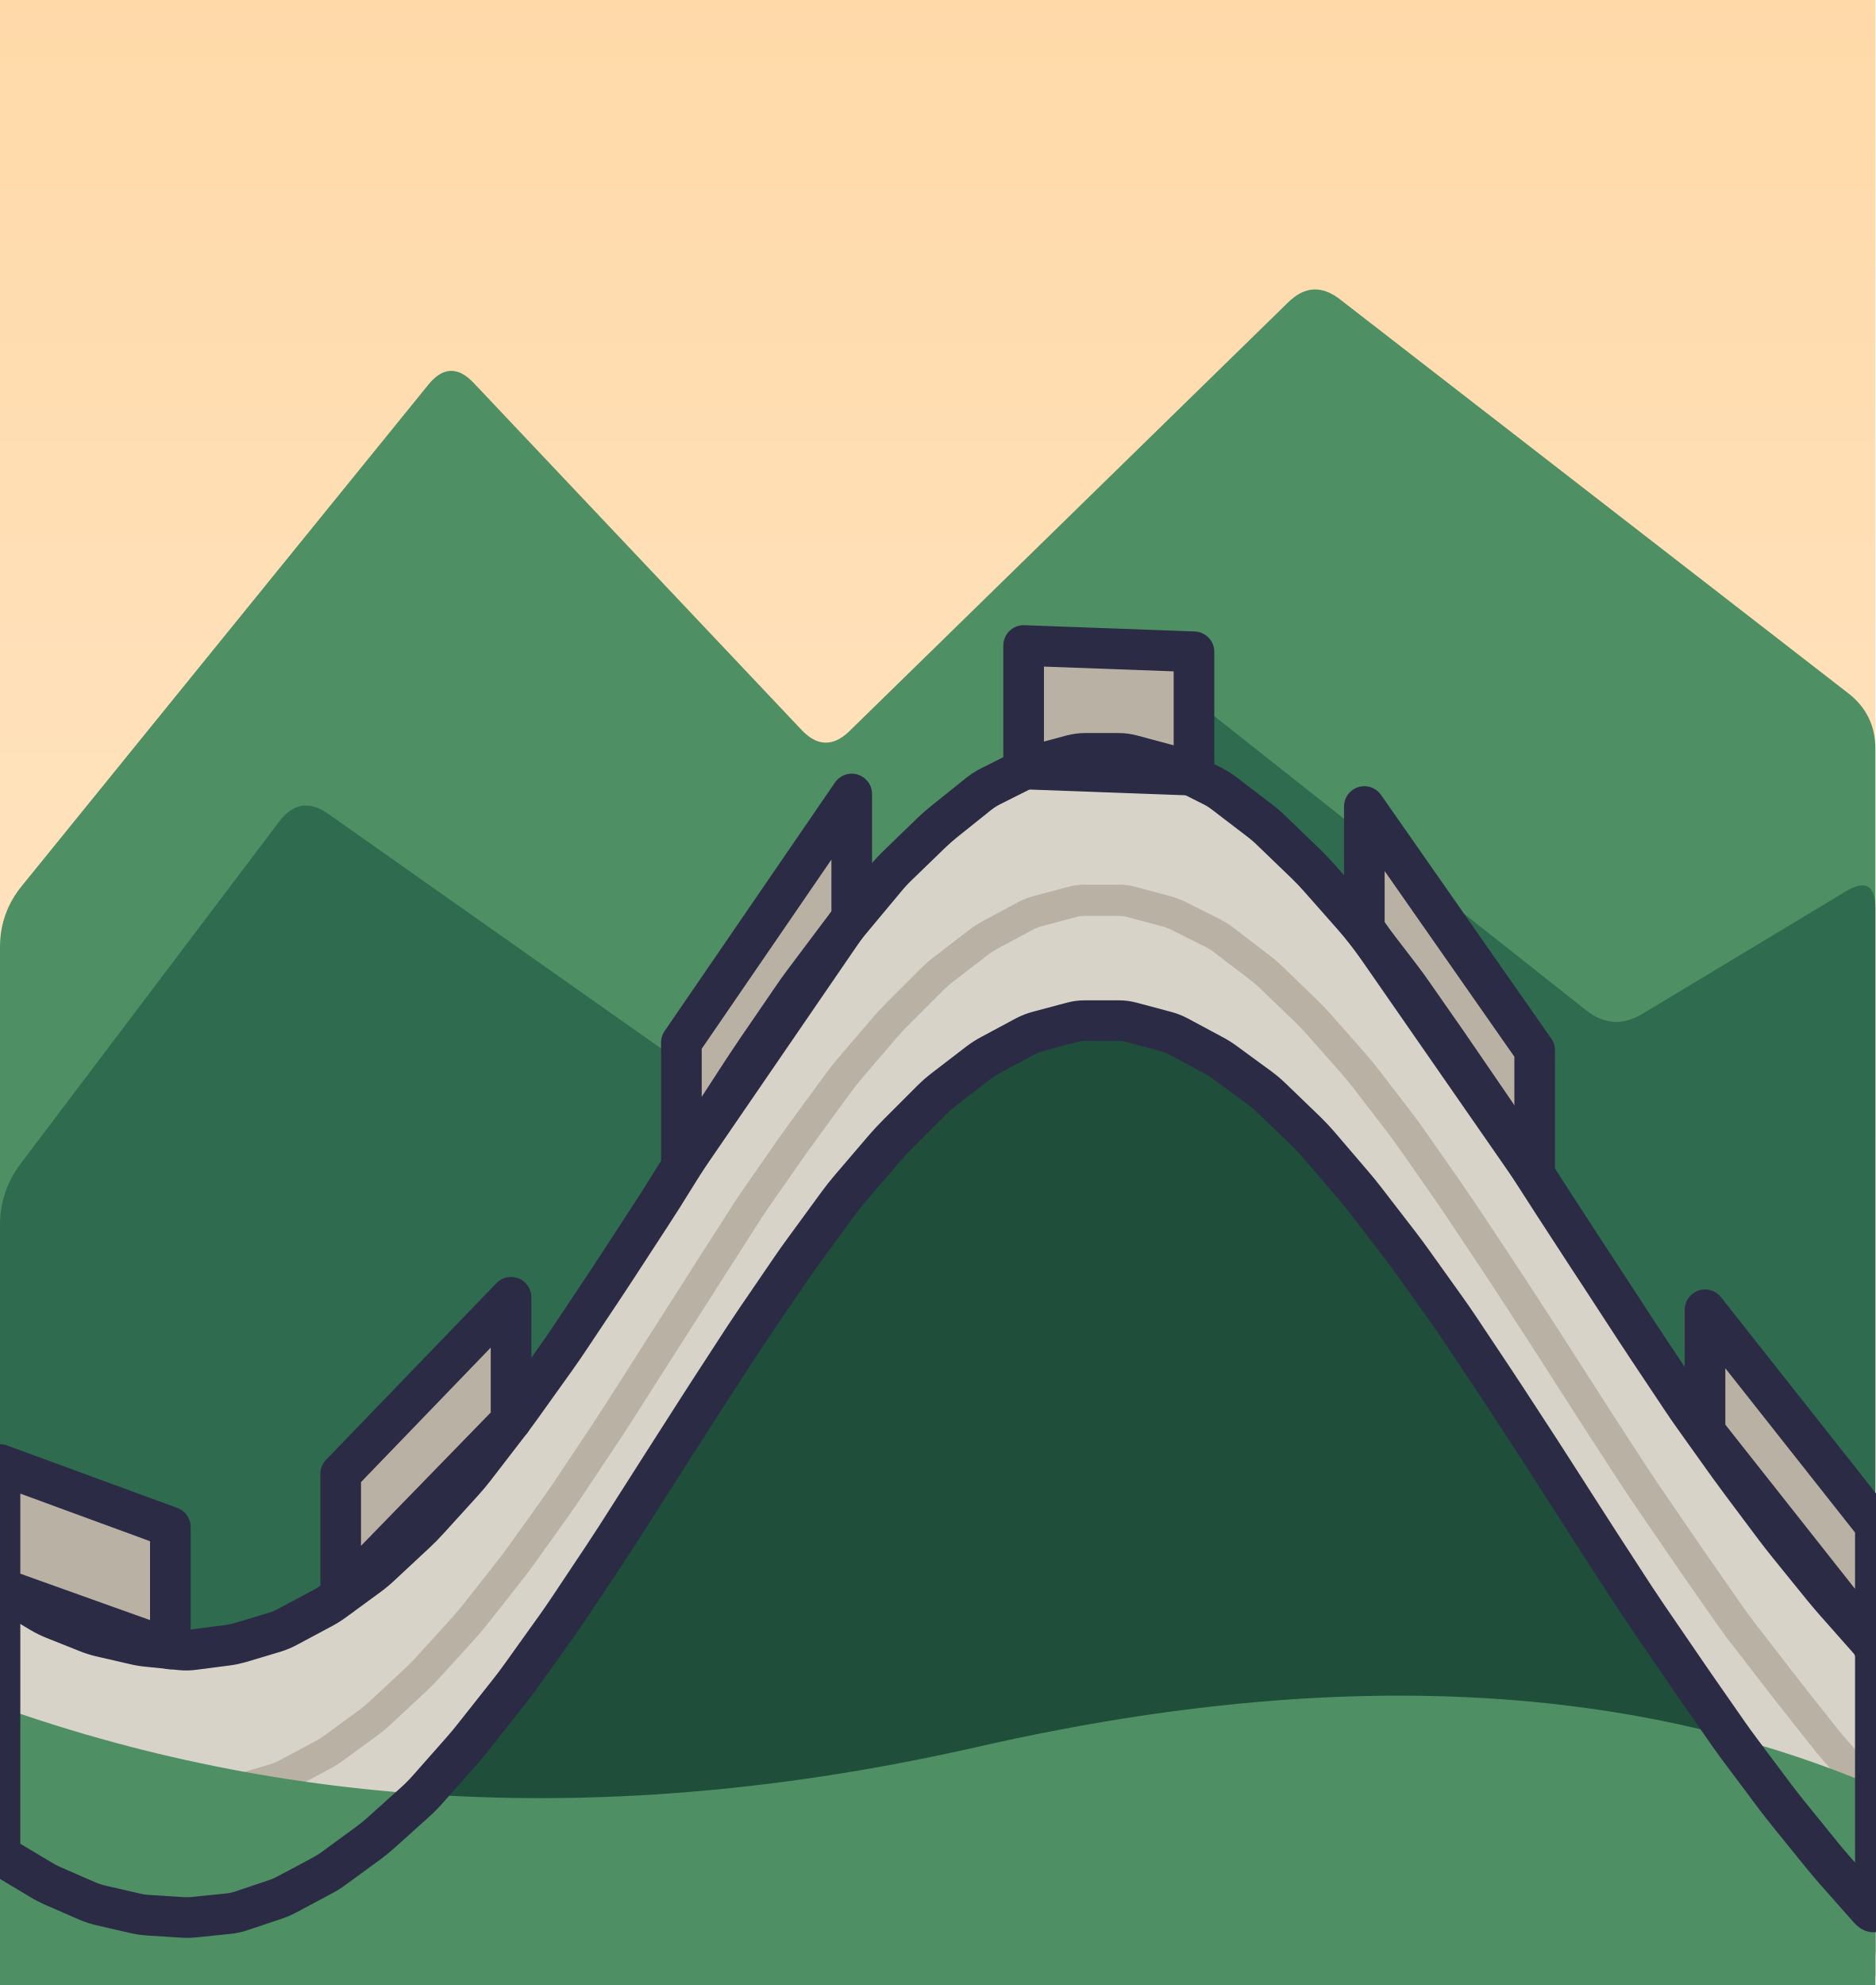
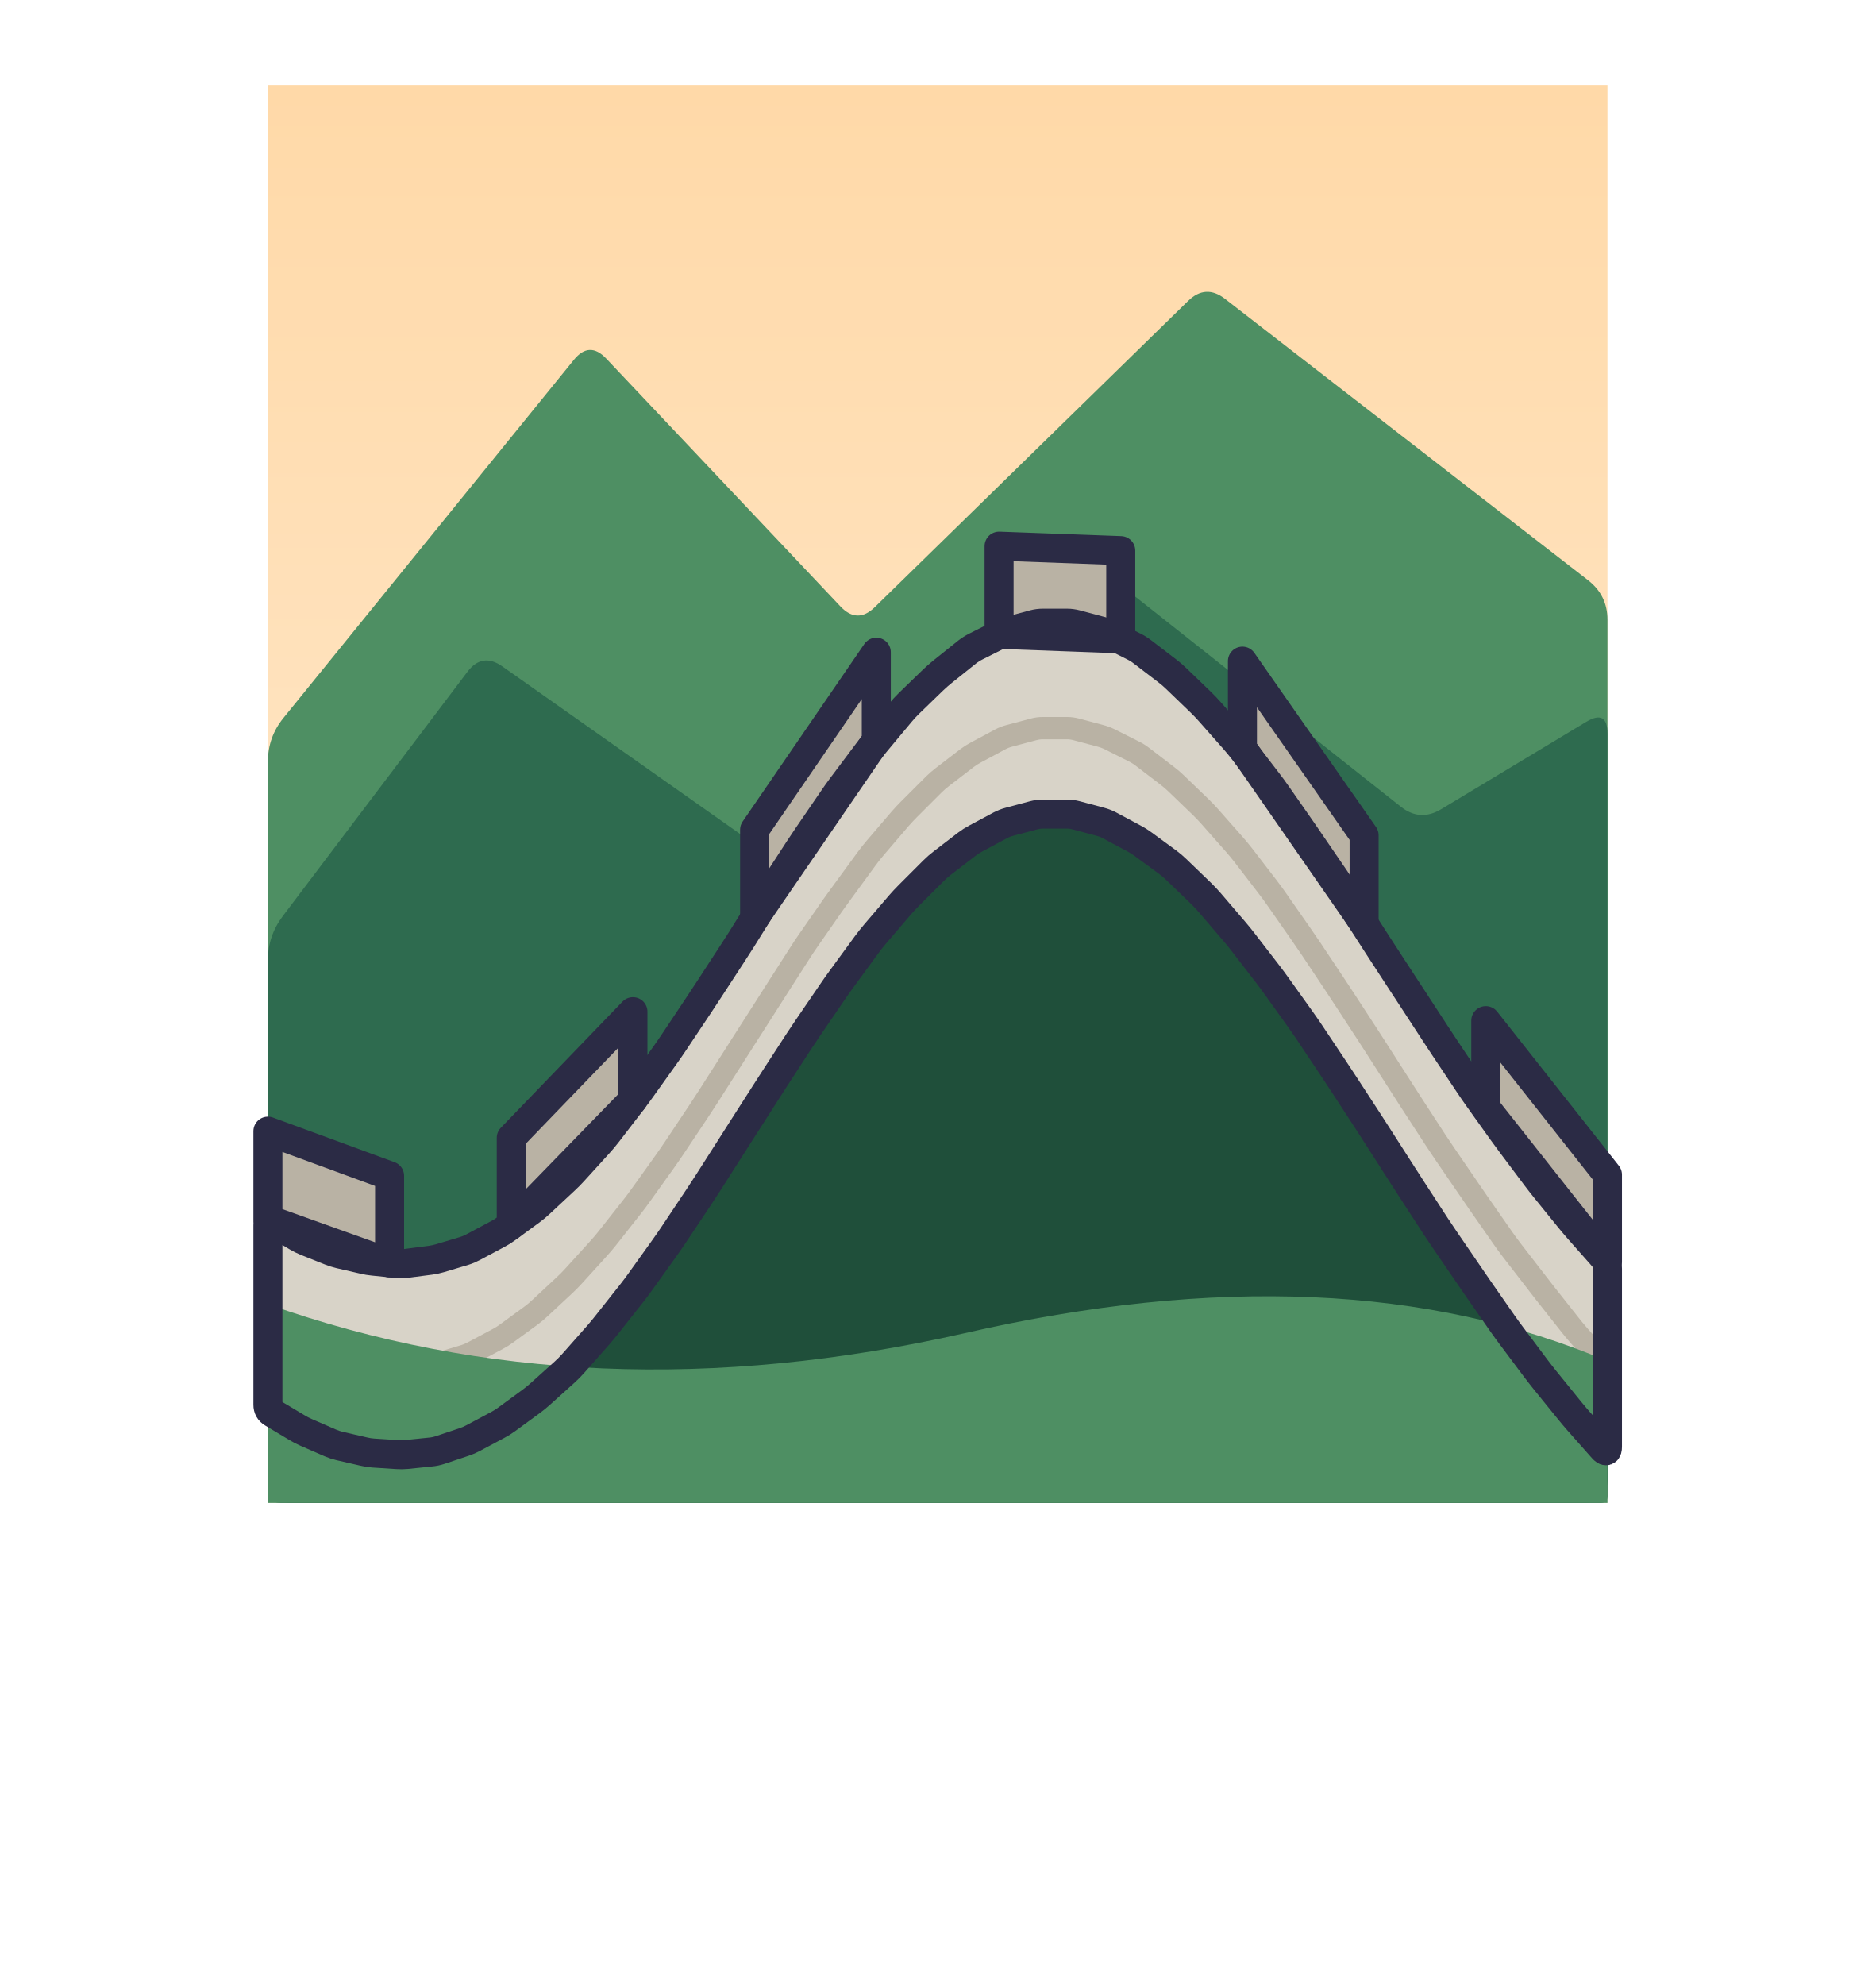
- <svg xmlns="http://www.w3.org/2000/svg" viewBox="0 0 120 127" width="120" height="127" role="img" aria-label="남한산성" data-landmark="namhansanseong-fortress">
+ <svg xmlns="http://www.w3.org/2000/svg" viewBox="-24.00 -7.62 168.00 177.80" width="120" height="127" role="img" aria-label="남한산성" data-landmark="namhansanseong-fortress">
  <defs>
    <linearGradient id="sky" x1="0" y1="0" x2="0" y2="1">
      <stop offset="0" stop-color="#FFD9A8" />
      <stop offset="1" stop-color="#FFEDD6" />
    </linearGradient>
  </defs>
  <rect width="120" height="127" fill="url(#sky)" />
  <path d="M0.00,60.60 Q0.00,58.40 1.39,56.69 L27.41,24.61 Q28.80,22.90 30.31,24.50 L51.29,46.70 Q52.80,48.30 54.37,46.76 L82.43,19.34 Q84.00,17.80 85.74,19.15 L118.26,44.35 Q120.00,45.70 120.00,47.90 L120.00,124.80 Q120.00,127.00 117.80,127.00 L2.20,127.00 Q0.00,127.00 0.00,124.80 Z" fill="#4E8F63" />
  <path d="M0.00,78.40 Q0.00,76.20 1.33,74.44 L17.87,52.56 Q19.20,50.80 21.00,52.07 L46.20,69.83 Q48.00,71.10 49.51,69.50 L72.89,44.80 Q74.40,43.20 76.12,44.57 L101.48,64.63 Q103.20,66.00 105.09,64.87 L118.11,57.03 Q120.00,55.90 120.00,58.10 L120.00,124.80 Q120.00,127.00 117.80,127.00 L2.20,127.00 Q0.00,127.00 0.00,124.80 Z" fill="#2E6B4F" />
  <path d="M0.00,102.09 Q0.00,101.60 0.42,101.85 L2.61,103.17 Q3.00,103.40 3.42,103.57 L5.60,104.44 Q6.00,104.60 6.42,104.70 L8.59,105.20 Q9.00,105.30 9.42,105.34 L11.58,105.56 Q12.00,105.60 12.42,105.54 L14.58,105.26 Q15.00,105.20 15.41,105.08 L17.58,104.43 Q18.00,104.30 18.39,104.09 L20.58,102.92 Q21.00,102.70 21.38,102.42 L23.58,100.81 Q24.00,100.50 24.38,100.14 L26.58,98.09 Q27.00,97.70 27.39,97.27 L29.58,94.86 Q30.00,94.40 30.38,93.91 L32.58,91.05 Q33.00,90.50 33.40,89.94 L35.58,86.89 Q36.00,86.30 36.40,85.70 L38.58,82.43 Q39.00,81.80 39.41,81.17 L41.58,77.84 Q42.00,77.20 42.41,76.55 L44.59,73.05 Q45.00,72.40 45.42,71.76 L47.59,68.42 Q48.00,67.80 48.42,67.18 L50.61,63.98 Q51.00,63.40 51.42,62.84 L53.61,59.92 Q54.00,59.40 54.42,58.90 L56.63,56.25 Q57.00,55.80 57.42,55.39 L59.61,53.27 Q60.00,52.90 60.42,52.56 L62.63,50.79 Q63.00,50.50 63.42,50.29 L65.61,49.19 Q66.00,49.00 66.42,48.89 L68.59,48.31 Q69.00,48.20 69.42,48.20 L71.58,48.20 Q72.00,48.20 72.41,48.31 L74.58,48.89 Q75.00,49.00 75.39,49.19 L77.58,50.29 Q78.00,50.50 78.37,50.79 L80.58,52.48 Q81.00,52.80 81.38,53.17 L83.58,55.29 Q84.00,55.70 84.39,56.14 L86.58,58.62 Q87.00,59.10 87.39,59.60 L89.58,62.45 Q90.00,63.00 90.39,63.56 L92.58,66.70 Q93.00,67.30 93.41,67.91 L95.58,71.08 Q96.00,71.70 96.40,72.33 L98.59,75.75 Q99.00,76.40 99.42,77.04 L101.58,80.36 Q102.00,81.00 102.42,81.64 L104.59,84.97 Q105.00,85.60 105.42,86.23 L107.60,89.50 Q108.00,90.10 108.42,90.69 L110.59,93.73 Q111.00,94.30 111.42,94.86 L113.60,97.77 Q114.00,98.30 114.42,98.82 L116.60,101.51 Q117.00,102.00 117.42,102.48 L119.58,104.92 Q120.00,105.40 120.00,106.03 L120.00,121.97 Q120.00,122.60 119.58,122.12 L117.42,119.68 Q117.00,119.20 116.60,118.71 L114.42,116.02 Q114.00,115.50 113.60,114.97 L111.42,112.06 Q111.00,111.50 110.60,110.93 L108.42,107.80 Q108.00,107.20 107.59,106.59 L105.42,103.42 Q105.00,102.80 104.59,102.18 L102.42,98.84 Q102.00,98.20 101.59,97.55 L99.41,94.15 Q99.00,93.50 98.58,92.86 L96.41,89.53 Q96.00,88.90 95.58,88.27 L93.40,85.00 Q93.00,84.40 92.58,83.81 L90.40,80.76 Q90.00,80.20 89.58,79.65 L87.39,76.81 Q87.00,76.30 86.58,75.81 L84.38,73.24 Q84.00,72.80 83.58,72.39 L81.37,70.26 Q81.00,69.90 80.58,69.59 L78.38,67.98 Q78.00,67.70 77.58,67.48 L75.38,66.30 Q75.00,66.10 74.58,65.99 L72.41,65.41 Q72.00,65.30 71.58,65.30 L69.42,65.30 Q69.00,65.30 68.59,65.41 L66.42,65.99 Q66.00,66.10 65.62,66.30 L63.42,67.48 Q63.00,67.70 62.62,67.99 L60.42,69.68 Q60.00,70.00 59.63,70.37 L57.42,72.58 Q57.00,73.00 56.61,73.45 L54.42,76.01 Q54.00,76.50 53.62,77.02 L51.42,80.03 Q51.00,80.60 50.60,81.19 L48.42,84.38 Q48.00,85.00 47.59,85.62 L45.42,88.96 Q45.00,89.60 44.59,90.25 L42.42,93.64 Q42.00,94.30 41.58,94.96 L39.41,98.36 Q39.00,99.00 38.58,99.63 L36.40,102.90 Q36.00,103.50 35.58,104.09 L33.39,107.15 Q33.00,107.70 32.58,108.23 L30.39,111.00 Q30.00,111.50 29.58,111.98 L27.37,114.48 Q27.00,114.90 26.58,115.28 L24.39,117.25 Q24.00,117.60 23.58,117.91 L21.38,119.52 Q21.00,119.80 20.58,120.02 L18.39,121.19 Q18.00,121.40 17.58,121.54 L15.40,122.27 Q15.00,122.40 14.58,122.44 L12.42,122.66 Q12.00,122.70 11.58,122.67 L9.42,122.53 Q9.00,122.50 8.59,122.40 L6.42,121.90 Q6.00,121.80 5.60,121.63 L3.42,120.68 Q3.00,120.50 2.61,120.26 L0.42,118.95 Q0.00,118.70 0.00,118.21 Z" fill="#D8D3C8" />
  <path d="M0.00,111.00 M2.61,112.57 Q3.00,112.80 3.42,112.97 L5.60,113.84 Q6.00,114.00 6.42,114.11 L8.59,114.69 Q9.00,114.80 9.42,114.83 L11.58,114.97 Q12.00,115.00 12.42,114.94 L14.58,114.66 Q15.00,114.60 15.41,114.48 L17.58,113.83 Q18.00,113.70 18.39,113.49 L20.58,112.32 Q21.00,112.10 21.38,111.82 L23.58,110.21 Q24.00,109.90 24.38,109.54 L26.58,107.49 Q27.00,107.10 27.39,106.67 L29.58,104.26 Q30.00,103.80 30.39,103.31 L32.58,100.53 Q33.00,100.00 33.39,99.45 L35.58,96.39 Q36.00,95.80 36.40,95.20 L38.58,91.93 Q39.00,91.30 39.41,90.66 L41.58,87.26 Q42.00,86.60 42.42,85.94 L44.58,82.56 Q45.00,81.90 45.42,81.24 L47.61,77.82 Q48.00,77.20 48.42,76.60 L50.59,73.48 Q51.00,72.90 51.42,72.33 L53.62,69.32 Q54.00,68.80 54.42,68.31 L56.61,65.75 Q57.00,65.30 57.42,64.88 L59.63,62.67 Q60.00,62.30 60.42,61.98 L62.62,60.29 Q63.00,60.00 63.42,59.78 L65.62,58.60 Q66.00,58.40 66.42,58.29 L68.59,57.71 Q69.00,57.60 69.42,57.60 L71.58,57.60 Q72.00,57.60 72.41,57.71 L74.58,58.29 Q75.00,58.40 75.39,58.59 L77.58,59.69 Q78.00,59.90 78.37,60.19 L80.58,61.88 Q81.00,62.20 81.38,62.57 L83.58,64.69 Q84.00,65.10 84.39,65.54 L86.58,68.02 Q87.00,68.50 87.39,69.00 L89.58,71.85 Q90.00,72.40 90.39,72.96 L92.58,76.10 Q93.00,76.70 93.41,77.31 L95.58,80.57 Q96.00,81.20 96.41,81.83 L98.58,85.16 Q99.00,85.80 99.41,86.45 L101.59,89.85 Q102.00,90.50 102.42,91.14 L104.59,94.48 Q105.00,95.10 105.42,95.72 L107.59,98.89 Q108.00,99.50 108.42,100.10 L110.61,103.24 Q111.00,103.80 111.42,104.35 L113.59,107.16 Q114.00,107.70 114.42,108.23 L116.61,111.00 Q117.00,111.50 117.42,111.98 L120.00,114.90" stroke="#B9B2A4" stroke-width="2.0" fill="none" />
  <path d="M0.00,119.19 Q0.00,118.70 0.42,118.95 L2.61,120.26 Q3.00,120.50 3.42,120.68 L5.60,121.63 Q6.00,121.80 6.42,121.90 L8.59,122.40 Q9.00,122.50 9.42,122.53 L11.58,122.67 Q12.00,122.70 12.42,122.66 L14.58,122.44 Q15.00,122.40 15.40,122.27 L17.58,121.54 Q18.00,121.40 18.39,121.19 L20.58,120.02 Q21.00,119.80 21.38,119.52 L23.58,117.91 Q24.00,117.60 24.39,117.25 L26.58,115.28 Q27.00,114.90 27.37,114.48 L29.58,111.98 Q30.00,111.50 30.39,111.00 L32.58,108.23 Q33.00,107.70 33.39,107.15 L35.58,104.09 Q36.00,103.50 36.40,102.90 L38.58,99.63 Q39.00,99.00 39.41,98.36 L41.58,94.96 Q42.00,94.30 42.42,93.64 L44.59,90.25 Q45.00,89.60 45.42,88.96 L47.59,85.62 Q48.00,85.00 48.42,84.38 L50.60,81.19 Q51.00,80.60 51.42,80.03 L53.62,77.02 Q54.00,76.50 54.42,76.01 L56.61,73.45 Q57.00,73.00 57.42,72.58 L59.63,70.37 Q60.00,70.00 60.42,69.68 L62.62,67.99 Q63.00,67.70 63.42,67.48 L65.62,66.30 Q66.00,66.10 66.42,65.99 L68.59,65.41 Q69.00,65.30 69.42,65.30 L71.58,65.30 Q72.00,65.30 72.41,65.41 L74.58,65.99 Q75.00,66.10 75.38,66.30 L77.58,67.48 Q78.00,67.70 78.38,67.98 L80.58,69.59 Q81.00,69.90 81.37,70.26 L83.58,72.39 Q84.00,72.80 84.38,73.24 L86.58,75.81 Q87.00,76.30 87.39,76.81 L89.58,79.65 Q90.00,80.20 90.40,80.76 L92.58,83.81 Q93.00,84.40 93.40,85.00 L95.58,88.27 Q96.00,88.90 96.41,89.53 L98.58,92.86 Q99.00,93.50 99.41,94.15 L101.59,97.55 Q102.00,98.20 102.42,98.84 L104.59,102.18 Q105.00,102.80 105.42,103.42 L107.59,106.59 Q108.00,107.20 108.42,107.80 L110.60,110.93 Q111.00,111.50 111.42,112.06 L113.60,114.97 Q114.00,115.50 114.42,116.02 L116.60,118.71 Q117.00,119.20 117.42,119.68 L119.59,122.14 Q120.00,122.60 120.00,123.22 L120.00,126.38 Q120.00,127.00 119.38,127.00 L1.16,127.00 Q0.00,127.00 0.00,125.84 Z" fill="#1F4F3A" />
  <path d="M0.0,101.6 L0.0,93.7 L10.9,97.7 L10.9,105.5 Z" fill="#B9B2A4" />
  <path d="M21.8,102.1 L21.8,94.3 L32.7,83.0 L32.7,90.9 Z" fill="#B9B2A4" />
  <path d="M43.6,74.6 L43.6,66.7 L54.5,50.8 L54.5,58.7 Z" fill="#B9B2A4" />
  <path d="M65.5,49.2 L65.5,41.3 L76.4,41.7 L76.4,49.6 Z" fill="#B9B2A4" />
  <path d="M87.3,59.4 L87.3,51.6 L98.2,67.2 L98.2,75.1 Z" fill="#B9B2A4" />
  <path d="M109.1,91.6 L109.1,83.8 L120.0,97.6 L120.0,105.4 Z" fill="#B9B2A4" />
  <path d="M0,127.0 L0,109.2 Q28.8,119.4 62.4,111.8 Q96.0,104.1 120.0,114.3 L120,127 Z" fill="#4E8F63" />
  <g fill="none" stroke="#2B2B45" stroke-width="2.6" stroke-linejoin="round" stroke-linecap="round">
    <path d="M0.00,102.09 Q0.00,101.60 0.42,101.85 L2.61,103.17 Q3.00,103.40 3.42,103.57 L5.60,104.44 Q6.00,104.60 6.42,104.70 L8.59,105.20 Q9.00,105.30 9.42,105.34 L11.58,105.56 Q12.00,105.60 12.42,105.54 L14.58,105.26 Q15.00,105.20 15.41,105.08 L17.58,104.43 Q18.00,104.30 18.39,104.09 L20.58,102.92 Q21.00,102.70 21.38,102.42 L23.58,100.81 Q24.00,100.50 24.38,100.14 L26.58,98.09 Q27.00,97.70 27.39,97.27 L29.58,94.86 Q30.00,94.40 30.38,93.91 L32.58,91.05 Q33.00,90.50 33.40,89.94 L35.58,86.89 Q36.00,86.30 36.40,85.70 L38.58,82.43 Q39.00,81.80 39.41,81.17 L41.58,77.84 Q42.00,77.20 42.41,76.55 L44.59,73.05 Q45.00,72.40 45.42,71.76 L47.59,68.42 Q48.00,67.80 48.42,67.18 L50.61,63.98 Q51.00,63.40 51.42,62.84 L53.61,59.92 Q54.00,59.40 54.42,58.90 L56.63,56.25 Q57.00,55.80 57.42,55.39 L59.61,53.27 Q60.00,52.90 60.42,52.56 L62.63,50.79 Q63.00,50.50 63.42,50.29 L65.61,49.19 Q66.00,49.00 66.42,48.89 L68.59,48.31 Q69.00,48.20 69.42,48.20 L71.58,48.20 Q72.00,48.20 72.41,48.31 L74.58,48.89 Q75.00,49.00 75.39,49.19 L77.58,50.29 Q78.00,50.50 78.37,50.79 L80.58,52.48 Q81.00,52.80 81.38,53.17 L83.58,55.29 Q84.00,55.70 84.39,56.14 L86.58,58.62 Q87.00,59.10 87.39,59.60 L89.58,62.45 Q90.00,63.00 90.39,63.56 L92.58,66.70 Q93.00,67.30 93.41,67.91 L95.58,71.08 Q96.00,71.70 96.40,72.33 L98.59,75.75 Q99.00,76.40 99.42,77.04 L101.58,80.36 Q102.00,81.00 102.42,81.64 L104.59,84.97 Q105.00,85.60 105.42,86.23 L107.60,89.50 Q108.00,90.10 108.42,90.69 L110.59,93.73 Q111.00,94.30 111.42,94.86 L113.60,97.77 Q114.00,98.30 114.42,98.82 L116.60,101.51 Q117.00,102.00 117.42,102.48 L119.58,104.92 Q120.00,105.40 120.00,106.03 L120.00,121.97 Q120.00,122.60 119.58,122.12 L117.42,119.68 Q117.00,119.20 116.60,118.71 L114.42,116.02 Q114.00,115.50 113.60,114.97 L111.42,112.06 Q111.00,111.50 110.60,110.93 L108.42,107.80 Q108.00,107.20 107.59,106.59 L105.42,103.42 Q105.00,102.80 104.59,102.18 L102.42,98.84 Q102.00,98.20 101.59,97.55 L99.41,94.15 Q99.00,93.50 98.58,92.86 L96.41,89.53 Q96.00,88.90 95.58,88.27 L93.40,85.00 Q93.00,84.40 92.58,83.81 L90.40,80.76 Q90.00,80.20 89.58,79.65 L87.39,76.81 Q87.00,76.30 86.58,75.81 L84.38,73.24 Q84.00,72.80 83.58,72.39 L81.37,70.26 Q81.00,69.90 80.58,69.59 L78.38,67.98 Q78.00,67.70 77.58,67.48 L75.38,66.30 Q75.00,66.10 74.58,65.99 L72.41,65.41 Q72.00,65.30 71.58,65.30 L69.42,65.30 Q69.00,65.30 68.59,65.41 L66.42,65.99 Q66.00,66.10 65.62,66.30 L63.42,67.48 Q63.00,67.70 62.62,67.99 L60.42,69.68 Q60.00,70.00 59.63,70.37 L57.42,72.58 Q57.00,73.00 56.61,73.45 L54.42,76.01 Q54.00,76.50 53.62,77.02 L51.42,80.03 Q51.00,80.60 50.60,81.19 L48.42,84.38 Q48.00,85.00 47.59,85.62 L45.42,88.96 Q45.00,89.60 44.59,90.25 L42.42,93.64 Q42.00,94.30 41.58,94.96 L39.41,98.36 Q39.00,99.00 38.58,99.63 L36.40,102.90 Q36.00,103.50 35.58,104.09 L33.39,107.15 Q33.00,107.70 32.58,108.23 L30.39,111.00 Q30.00,111.50 29.58,111.98 L27.37,114.48 Q27.00,114.90 26.58,115.28 L24.39,117.25 Q24.00,117.60 23.58,117.91 L21.38,119.52 Q21.00,119.80 20.58,120.02 L18.39,121.19 Q18.00,121.40 17.58,121.54 L15.40,122.27 Q15.00,122.40 14.58,122.44 L12.42,122.66 Q12.00,122.70 11.58,122.67 L9.42,122.53 Q9.00,122.50 8.59,122.40 L6.42,121.90 Q6.00,121.80 5.60,121.63 L3.42,120.68 Q3.00,120.50 2.61,120.26 L0.42,118.95 Q0.00,118.70 0.00,118.21 Z" />
    <path d="M0.0,101.6 L0.0,93.7 L10.9,97.7 L10.9,105.5 Z" />
    <path d="M21.8,102.1 L21.8,94.3 L32.7,83.0 L32.7,90.9 Z" />
    <path d="M43.6,74.6 L43.6,66.7 L54.5,50.8 L54.5,58.7 Z" />
    <path d="M65.5,49.2 L65.5,41.3 L76.4,41.7 L76.4,49.6 Z" />
    <path d="M87.3,59.4 L87.3,51.6 L98.2,67.2 L98.2,75.1 Z" />
    <path d="M109.1,91.6 L109.1,83.8 L120.0,97.6 L120.0,105.4 Z" />
  </g>
</svg>
